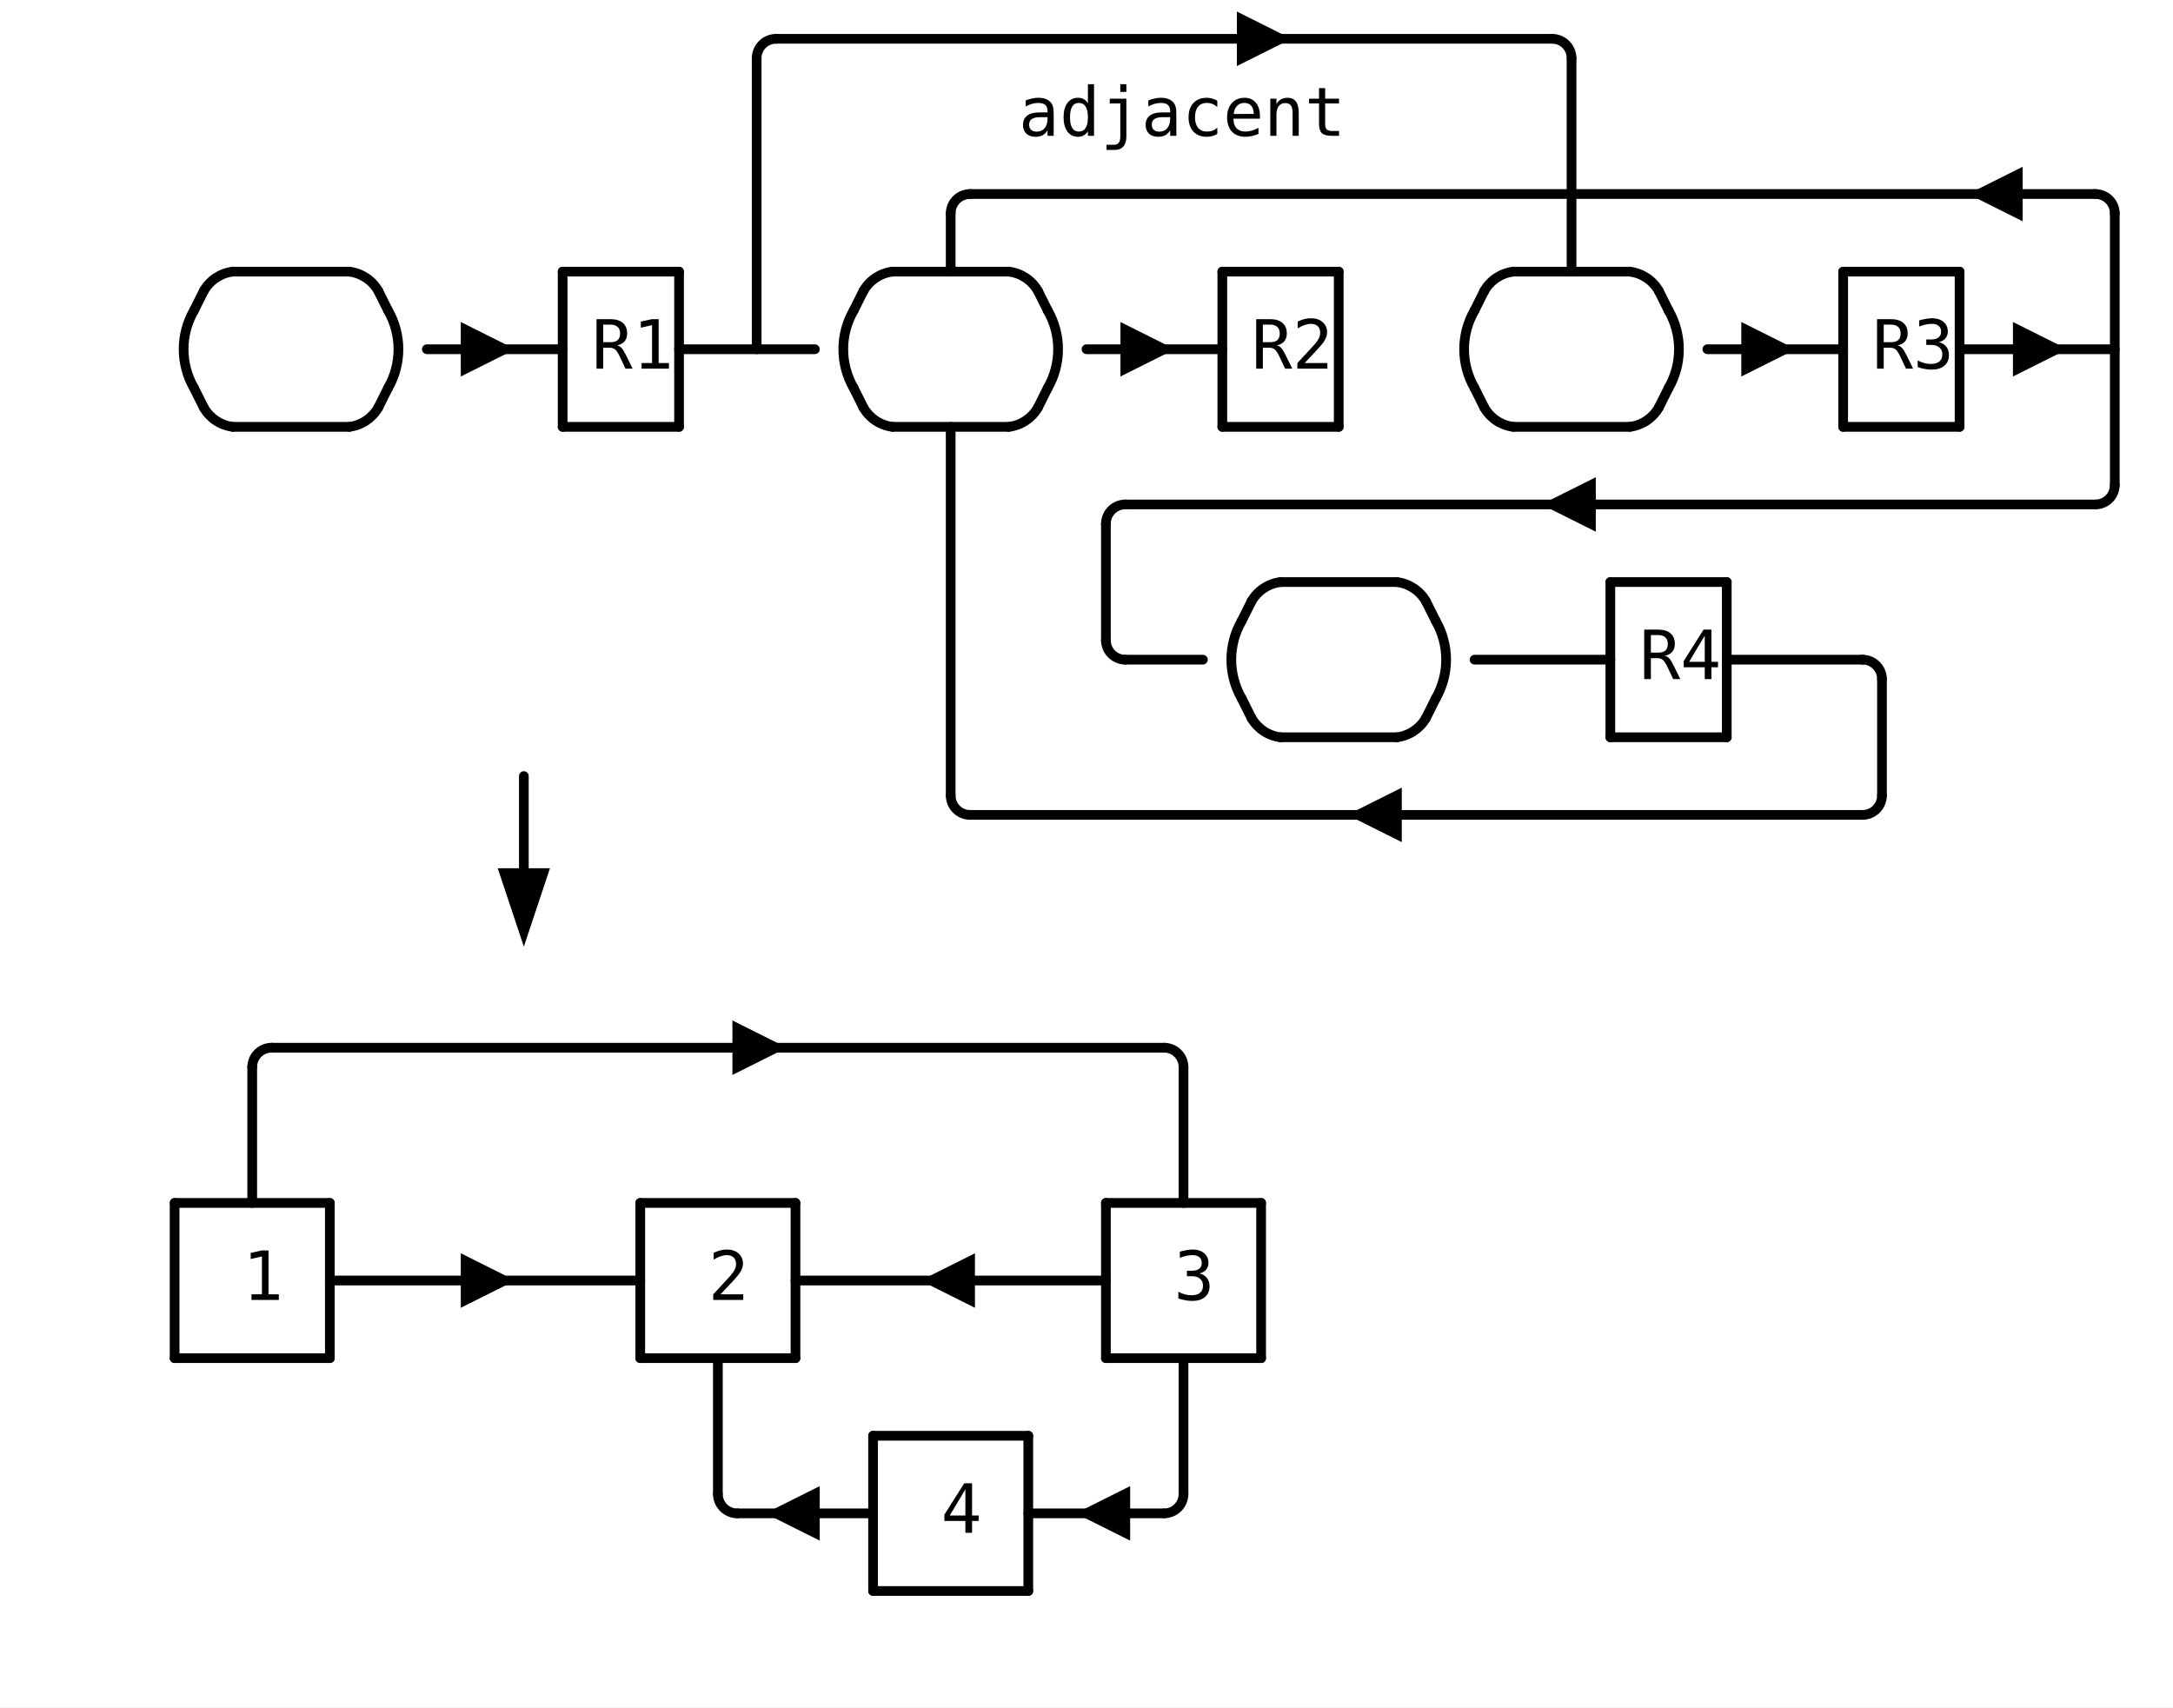
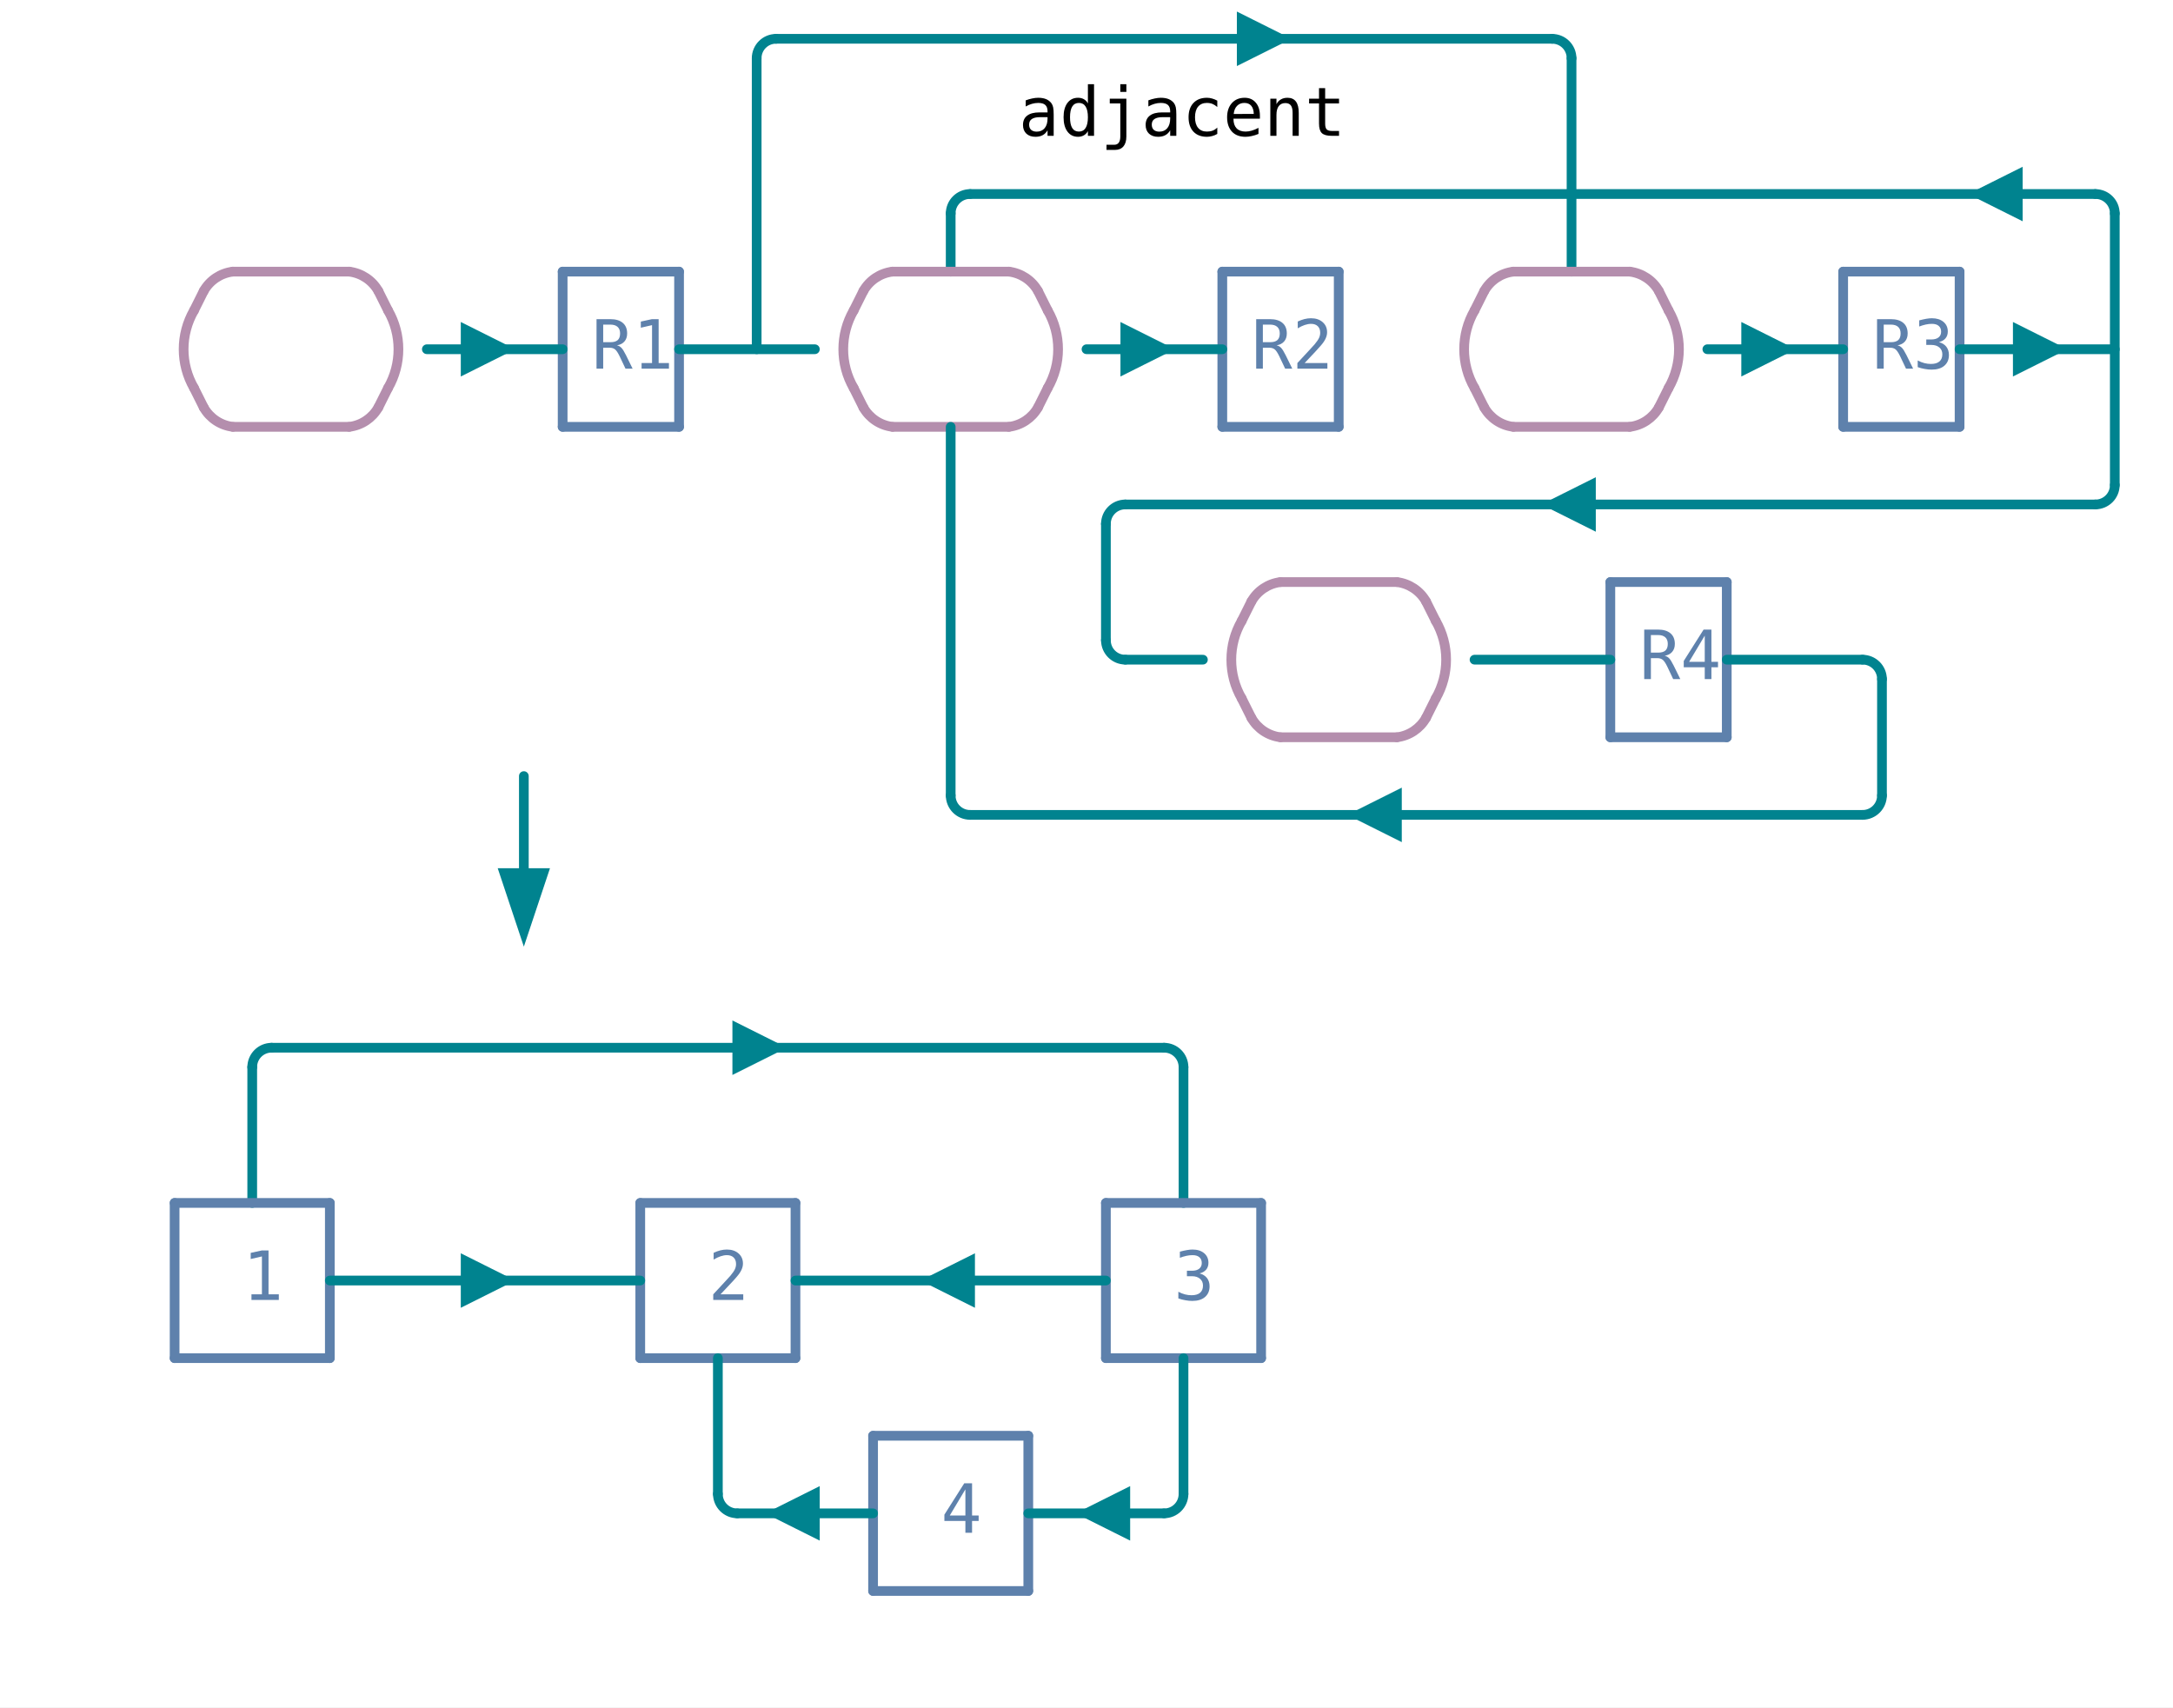
<svg xmlns="http://www.w3.org/2000/svg" width="448" height="352" class="svgbob">
  <style>.svgbob line, .svgbob path, .svgbob circle, .svgbob rect, .svgbob polygon {
  stroke: black;
  stroke-width: 2;
  stroke-opacity: 1;
  fill-opacity: 1;
  stroke-linecap: round;
  stroke-linejoin: miter;
}

.svgbob text {
  white-space: pre;
  fill: black;
  font-family: Iosevka Fixed, monospace;
  font-size: 14px;
}

.svgbob rect.backdrop {
  stroke: none;
  fill: white;
}

.svgbob .broken {
  stroke-dasharray: 8;
}

.svgbob .filled {
  fill: black;
}

.svgbob .bg_filled {
  fill: white;
  stroke-width: 1;
}

.svgbob .nofill {
  fill: white;
}

.svgbob .end_marked_arrow {
  marker-end: url(#arrow);
}

.svgbob .start_marked_arrow {
  marker-start: url(#arrow);
}

.svgbob .end_marked_diamond {
  marker-end: url(#diamond);
}

.svgbob .start_marked_diamond {
  marker-start: url(#diamond);
}

.svgbob .end_marked_circle {
  marker-end: url(#circle);
}

.svgbob .start_marked_circle {
  marker-start: url(#circle);
}

.svgbob .end_marked_open_circle {
  marker-end: url(#open_circle);
}

.svgbob .start_marked_open_circle {
  marker-start: url(#open_circle);
}

.svgbob .end_marked_big_open_circle {
  marker-end: url(#big_open_circle);
}

.svgbob .start_marked_big_open_circle {
  marker-start: url(#big_open_circle);
}

+ 
+ .svgbob text.r { fill: #5e81ac; }
+ 
+ .svgbob text.l { fill: #b48ead; }
+ 
+ .svgbob text.d { fill: #00838f; }
+ 
+ .svgbob text.c { fill: #bf616a; }
+ 
+ .svgbob line.r,
+ .svgbob path.r { stroke: #5e81ac; }
+ 
+ .svgbob line.l,
+ .svgbob path.l { stroke: #b48ead; }
+ 
+ .svgbob line.d,
+ .svgbob path.d { stroke: #00838f; }
+ 
+ .svgbob line.c,
+ .svgbob path.c { stroke: #bf616a; }
+ 
+ .svgbob polygon.d { fill: #00838f; stroke: #00838f; }
+ 
+ .svgbob polygon.c { fill: #bf616a; stroke: #bf616a; }
+ 
+ .svgbob marker#circle .filled { fill: #bf616a; }
</style>
  <defs>
    <marker id="arrow" viewBox="-2 -2 8 8" refX="4" refY="2" markerWidth="7" markerHeight="7" orient="auto-start-reverse">
      <polygon points="0,0 0,4 4,2 0,0" />
    </marker>
    <marker id="diamond" viewBox="-2 -2 8 8" refX="4" refY="2" markerWidth="7" markerHeight="7" orient="auto-start-reverse">
      <polygon points="0,2 2,0 4,2 2,4 0,2" />
    </marker>
    <marker id="circle" viewBox="0 0 8 8" refX="4" refY="4" markerWidth="7" markerHeight="7" orient="auto-start-reverse">
      <circle cx="4" cy="4" r="2" class="filled" />
    </marker>
    <marker id="open_circle" viewBox="0 0 8 8" refX="4" refY="4" markerWidth="7" markerHeight="7" orient="auto-start-reverse">
      <circle cx="4" cy="4" r="2" class="bg_filled" />
    </marker>
    <marker id="big_open_circle" viewBox="0 0 8 8" refX="4" refY="4" markerWidth="7" markerHeight="7" orient="auto-start-reverse">
      <circle cx="4" cy="4" r="3" class="bg_filled" />
    </marker>
  </defs>
  <rect class="backdrop" x="0" y="0" width="448" height="352" />
-   <polygon points="256,4 264,8 256,12" class="filled" />
+   <polygon points="256,4 264,8 256,12" class="filled d" />
  <text x="210" y="28">adjacent</text>
-   <polygon points="416,36 408,40 416,44" class="filled" />
-   <line x1="88" y1="72" x2="96" y2="72" class="solid" />
-   <polygon points="96,68 104,72 96,76" class="filled" />
-   <text x="122" y="76">R1</text>
-   <line x1="224" y1="72" x2="232" y2="72" class="solid" />
-   <polygon points="232,68 240,72 232,76" class="filled" />
-   <text x="258" y="76">R2</text>
-   <line x1="352" y1="72" x2="360" y2="72" class="solid" />
-   <polygon points="360,68 368,72 360,76" class="filled" />
-   <text x="386" y="76">R3</text>
-   <polygon points="416,68 424,72 416,76" class="filled" />
-   <polygon points="328,100 320,104 328,108" class="filled" />
-   <text x="338" y="140">R4</text>
-   <polygon points="288,164 280,168 288,172" class="filled" />
-   <line x1="108" y1="160" x2="108" y2="180" class="solid" />
-   <polygon points="104,180 112,180 108,192" class="filled" />
-   <polygon points="152,212 160,216 152,220" class="filled" />
-   <text x="50" y="268">1</text>
-   <polygon points="96,260 104,264 96,268" class="filled" />
-   <text x="146" y="268">2</text>
-   <polygon points="200,260 192,264 200,268" class="filled" />
-   <text x="242" y="268">3</text>
-   <polygon points="168,308 160,312 168,316" class="filled" />
-   <text x="194" y="316">4</text>
-   <polygon points="232,308 224,312 232,316" class="filled" />
-   <g>
-     <path d="M 160,8 A 4,4 0,0,0 156,12" class="nofill" />
-     <line x1="156" y1="12" x2="156" y2="72" class="solid" />
-     <line x1="160" y1="8" x2="256" y2="8" class="solid" />
-     <line x1="116" y1="56" x2="140" y2="56" class="solid" />
-     <line x1="116" y1="56" x2="116" y2="88" class="solid" />
-     <line x1="140" y1="56" x2="140" y2="88" class="solid" />
-     <line x1="104" y1="72" x2="116" y2="72" class="solid" />
-     <line x1="140" y1="72" x2="168" y2="72" class="solid" />
-     <line x1="116" y1="88" x2="140" y2="88" class="solid" />
-   </g>
-   <g>
-     <line x1="264" y1="8" x2="320" y2="8" class="solid" />
-     <path d="M 320,8 A 4,4 0,0,1 324,12" class="nofill" />
-     <line x1="324" y1="12" x2="324" y2="56" class="solid" />
-     <path d="M 312,56 A 8,8 0,0,0 306,60" class="nofill" />
-     <line x1="306" y1="60" x2="304" y2="64" class="solid" />
-     <line x1="312" y1="56" x2="336" y2="56" class="solid" />
-     <path d="M 336,56 A 8,8 0,0,1 342,60" class="nofill" />
-     <line x1="342" y1="60" x2="344" y2="64" class="solid" />
-     <path d="M 304,64 A 16,16 0,0,0 304,80" class="nofill" />
-     <path d="M 344,64 A 16,16 0,0,1 344,80" class="nofill" />
-     <line x1="304" y1="80" x2="306" y2="84" class="solid" />
-     <path d="M 306,84 A 8,8 0,0,0 312,88" class="nofill" />
-     <line x1="312" y1="88" x2="336" y2="88" class="solid" />
-     <line x1="344" y1="80" x2="342" y2="84" class="solid" />
-     <path d="M 342,84 A 8,8 0,0,1 336,88" class="nofill" />
-   </g>
-   <g>
-     <path d="M 200,40 A 4,4 0,0,0 196,44" class="nofill" />
-     <line x1="196" y1="44" x2="196" y2="56" class="solid" />
-     <line x1="200" y1="40" x2="408" y2="40" class="solid" />
-     <path d="M 184,56 A 8,8 0,0,0 178,60" class="nofill" />
-     <line x1="178" y1="60" x2="176" y2="64" class="solid" />
-     <line x1="184" y1="56" x2="208" y2="56" class="solid" />
-     <path d="M 208,56 A 8,8 0,0,1 214,60" class="nofill" />
-     <line x1="214" y1="60" x2="216" y2="64" class="solid" />
-     <path d="M 176,64 A 16,16 0,0,0 176,80" class="nofill" />
-     <path d="M 216,64 A 16,16 0,0,1 216,80" class="nofill" />
-     <line x1="176" y1="80" x2="178" y2="84" class="solid" />
-     <path d="M 178,84 A 8,8 0,0,0 184,88" class="nofill" />
-     <line x1="184" y1="88" x2="208" y2="88" class="solid" />
-     <line x1="196" y1="88" x2="196" y2="164" class="solid" />
-     <line x1="216" y1="80" x2="214" y2="84" class="solid" />
-     <path d="M 214,84 A 8,8 0,0,1 208,88" class="nofill" />
-     <path d="M 196,164 A 4,4 0,0,0 200,168" class="nofill" />
-     <line x1="200" y1="168" x2="280" y2="168" class="solid" />
-   </g>
-   <g>
-     <line x1="416" y1="40" x2="432" y2="40" class="solid" />
-     <path d="M 432,40 A 4,4 0,0,1 436,44" class="nofill" />
-     <line x1="436" y1="44" x2="436" y2="100" class="solid" />
-     <line x1="424" y1="72" x2="436" y2="72" class="solid" />
-     <line x1="328" y1="104" x2="432" y2="104" class="solid" />
-     <path d="M 436,100 A 4,4 0,0,1 432,104" class="nofill" />
-   </g>
-   <g>
-     <path d="M 48,56 A 8,8 0,0,0 42,60" class="nofill" />
-     <line x1="42" y1="60" x2="40" y2="64" class="solid" />
-     <line x1="48" y1="56" x2="72" y2="56" class="solid" />
-     <path d="M 72,56 A 8,8 0,0,1 78,60" class="nofill" />
-     <line x1="78" y1="60" x2="80" y2="64" class="solid" />
-     <path d="M 40,64 A 16,16 0,0,0 40,80" class="nofill" />
-     <path d="M 80,64 A 16,16 0,0,1 80,80" class="nofill" />
-     <line x1="40" y1="80" x2="42" y2="84" class="solid" />
-     <path d="M 42,84 A 8,8 0,0,0 48,88" class="nofill" />
-     <line x1="48" y1="88" x2="72" y2="88" class="solid" />
-     <line x1="80" y1="80" x2="78" y2="84" class="solid" />
-     <path d="M 78,84 A 8,8 0,0,1 72,88" class="nofill" />
-   </g>
-   <g>
-     <line x1="252" y1="56" x2="276" y2="56" class="solid" />
-     <line x1="252" y1="56" x2="252" y2="88" class="solid" />
-     <line x1="276" y1="56" x2="276" y2="88" class="solid" />
-     <line x1="240" y1="72" x2="252" y2="72" class="solid" />
-     <line x1="252" y1="88" x2="276" y2="88" class="solid" />
-   </g>
-   <g>
-     <line x1="380" y1="56" x2="404" y2="56" class="solid" />
-     <line x1="380" y1="56" x2="380" y2="88" class="solid" />
-     <line x1="404" y1="56" x2="404" y2="88" class="solid" />
-     <line x1="368" y1="72" x2="380" y2="72" class="solid" />
-     <line x1="404" y1="72" x2="416" y2="72" class="solid" />
-     <line x1="380" y1="88" x2="404" y2="88" class="solid" />
-   </g>
-   <g>
-     <path d="M 232,104 A 4,4 0,0,0 228,108" class="nofill" />
-     <line x1="228" y1="108" x2="228" y2="132" class="solid" />
-     <line x1="232" y1="104" x2="320" y2="104" class="solid" />
-     <path d="M 228,132 A 4,4 0,0,0 232,136" class="nofill" />
-     <line x1="232" y1="136" x2="248" y2="136" class="solid" />
-   </g>
-   <g>
-     <path d="M 264,120 A 8,8 0,0,0 258,124" class="nofill" />
-     <line x1="258" y1="124" x2="256" y2="128" class="solid" />
-     <line x1="264" y1="120" x2="288" y2="120" class="solid" />
-     <path d="M 288,120 A 8,8 0,0,1 294,124" class="nofill" />
-     <line x1="294" y1="124" x2="296" y2="128" class="solid" />
-     <path d="M 256,128 A 16,16 0,0,0 256,144" class="nofill" />
-     <path d="M 296,128 A 16,16 0,0,1 296,144" class="nofill" />
-     <line x1="256" y1="144" x2="258" y2="148" class="solid" />
-     <path d="M 258,148 A 8,8 0,0,0 264,152" class="nofill" />
-     <line x1="264" y1="152" x2="288" y2="152" class="solid" />
-     <line x1="296" y1="144" x2="294" y2="148" class="solid" />
-     <path d="M 294,148 A 8,8 0,0,1 288,152" class="nofill" />
-   </g>
-   <g>
-     <line x1="332" y1="120" x2="356" y2="120" class="solid" />
-     <line x1="332" y1="120" x2="332" y2="152" class="solid" />
-     <line x1="356" y1="120" x2="356" y2="152" class="solid" />
-     <line x1="304" y1="136" x2="332" y2="136" class="solid" />
-     <line x1="356" y1="136" x2="384" y2="136" class="solid" />
-     <path d="M 384,136 A 4,4 0,0,1 388,140" class="nofill" />
-     <line x1="388" y1="140" x2="388" y2="164" class="solid" />
-     <line x1="332" y1="152" x2="356" y2="152" class="solid" />
-     <line x1="288" y1="168" x2="384" y2="168" class="solid" />
-     <path d="M 388,164 A 4,4 0,0,1 384,168" class="nofill" />
-   </g>
-   <g>
-     <path d="M 56,216 A 4,4 0,0,0 52,220" class="nofill" />
-     <line x1="52" y1="220" x2="52" y2="248" class="solid" />
-     <line x1="56" y1="216" x2="152" y2="216" class="solid" />
-     <line x1="36" y1="248" x2="68" y2="248" class="solid" />
-     <line x1="36" y1="248" x2="36" y2="280" class="solid" />
-     <line x1="68" y1="248" x2="68" y2="280" class="solid" />
-     <line x1="68" y1="264" x2="96" y2="264" class="solid" />
-     <line x1="36" y1="280" x2="68" y2="280" class="solid" />
-   </g>
-   <g>
-     <line x1="160" y1="216" x2="240" y2="216" class="solid" />
-     <path d="M 240,216 A 4,4 0,0,1 244,220" class="nofill" />
-     <line x1="244" y1="220" x2="244" y2="248" class="solid" />
-     <line x1="228" y1="248" x2="260" y2="248" class="solid" />
-     <line x1="228" y1="248" x2="228" y2="280" class="solid" />
-     <line x1="260" y1="248" x2="260" y2="280" class="solid" />
-     <line x1="200" y1="264" x2="228" y2="264" class="solid" />
-     <line x1="228" y1="280" x2="260" y2="280" class="solid" />
-     <line x1="244" y1="280" x2="244" y2="308" class="solid" />
-     <line x1="232" y1="312" x2="240" y2="312" class="solid" />
-     <path d="M 244,308 A 4,4 0,0,1 240,312" class="nofill" />
-   </g>
-   <g>
-     <line x1="132" y1="248" x2="164" y2="248" class="solid" />
-     <line x1="132" y1="248" x2="132" y2="280" class="solid" />
-     <line x1="164" y1="248" x2="164" y2="280" class="solid" />
-     <line x1="104" y1="264" x2="132" y2="264" class="solid" />
-     <line x1="164" y1="264" x2="192" y2="264" class="solid" />
-     <line x1="132" y1="280" x2="164" y2="280" class="solid" />
-     <line x1="148" y1="280" x2="148" y2="308" class="solid" />
-     <path d="M 148,308 A 4,4 0,0,0 152,312" class="nofill" />
-     <line x1="152" y1="312" x2="160" y2="312" class="solid" />
-   </g>
-   <g>
-     <line x1="180" y1="296" x2="212" y2="296" class="solid" />
-     <line x1="180" y1="296" x2="180" y2="328" class="solid" />
-     <line x1="212" y1="296" x2="212" y2="328" class="solid" />
-     <line x1="168" y1="312" x2="180" y2="312" class="solid" />
-     <line x1="212" y1="312" x2="224" y2="312" class="solid" />
-     <line x1="180" y1="328" x2="212" y2="328" class="solid" />
+   <polygon points="416,36 408,40 416,44" class="filled d" />
+   <line x1="88" y1="72" x2="96" y2="72" class="solid d" />
+   <polygon points="96,68 104,72 96,76" class="filled d" />
+   <text x="122" y="76" class="r">R1</text>
+   <line x1="224" y1="72" x2="232" y2="72" class="solid d" />
+   <polygon points="232,68 240,72 232,76" class="filled d" />
+   <text x="258" y="76" class="r">R2</text>
+   <line x1="352" y1="72" x2="360" y2="72" class="solid d" />
+   <polygon points="360,68 368,72 360,76" class="filled d" />
+   <text x="386" y="76" class="r">R3</text>
+   <polygon points="416,68 424,72 416,76" class="filled d" />
+   <polygon points="328,100 320,104 328,108" class="filled d" />
+   <text x="338" y="140" class="r">R4</text>
+   <polygon points="288,164 280,168 288,172" class="filled d" />
+   <line x1="108" y1="160" x2="108" y2="180" class="solid d" />
+   <polygon points="104,180 112,180 108,192" class="filled d" />
+   <polygon points="152,212 160,216 152,220" class="filled d" />
+   <text x="50" y="268" class="r">1</text>
+   <polygon points="96,260 104,264 96,268" class="filled d" />
+   <text x="146" y="268" class="r">2</text>
+   <polygon points="200,260 192,264 200,268" class="filled d" />
+   <text x="242" y="268" class="r">3</text>
+   <polygon points="168,308 160,312 168,316" class="filled d" />
+   <text x="194" y="316" class="r">4</text>
+   <polygon points="232,308 224,312 232,316" class="filled d" />
+   <g>
+     <path d="M 160,8 A 4,4 0,0,0 156,12" class="nofill d" />
+     <line x1="156" y1="12" x2="156" y2="72" class="solid d" />
+     <line x1="160" y1="8" x2="256" y2="8" class="solid d" />
+     <line x1="116" y1="56" x2="140" y2="56" class="solid r" />
+     <line x1="116" y1="56" x2="116" y2="88" class="solid r" />
+     <line x1="140" y1="56" x2="140" y2="88" class="solid r" />
+     <line x1="104" y1="72" x2="116" y2="72" class="solid d" />
+     <line x1="140" y1="72" x2="168" y2="72" class="solid d" />
+     <line x1="116" y1="88" x2="140" y2="88" class="solid r" />
+   </g>
+   <g>
+     <line x1="264" y1="8" x2="320" y2="8" class="solid d" />
+     <path d="M 320,8 A 4,4 0,0,1 324,12" class="nofill d" />
+     <line x1="324" y1="12" x2="324" y2="56" class="solid d" />
+     <path d="M 312,56 A 8,8 0,0,0 306,60" class="nofill l" />
+     <line x1="306" y1="60" x2="304" y2="64" class="solid l" />
+     <line x1="312" y1="56" x2="336" y2="56" class="solid l" />
+     <path d="M 336,56 A 8,8 0,0,1 342,60" class="nofill l" />
+     <line x1="342" y1="60" x2="344" y2="64" class="solid l" />
+     <path d="M 304,64 A 16,16 0,0,0 304,80" class="nofill l" />
+     <path d="M 344,64 A 16,16 0,0,1 344,80" class="nofill l" />
+     <line x1="304" y1="80" x2="306" y2="84" class="solid l" />
+     <path d="M 306,84 A 8,8 0,0,0 312,88" class="nofill l" />
+     <line x1="312" y1="88" x2="336" y2="88" class="solid l" />
+     <line x1="344" y1="80" x2="342" y2="84" class="solid l" />
+     <path d="M 342,84 A 8,8 0,0,1 336,88" class="nofill l" />
+   </g>
+   <g>
+     <path d="M 200,40 A 4,4 0,0,0 196,44" class="nofill d" />
+     <line x1="196" y1="44" x2="196" y2="56" class="solid d" />
+     <line x1="200" y1="40" x2="408" y2="40" class="solid d" />
+     <path d="M 184,56 A 8,8 0,0,0 178,60" class="nofill l" />
+     <line x1="178" y1="60" x2="176" y2="64" class="solid l" />
+     <line x1="184" y1="56" x2="208" y2="56" class="solid l" />
+     <path d="M 208,56 A 8,8 0,0,1 214,60" class="nofill l" />
+     <line x1="214" y1="60" x2="216" y2="64" class="solid l" />
+     <path d="M 176,64 A 16,16 0,0,0 176,80" class="nofill l" />
+     <path d="M 216,64 A 16,16 0,0,1 216,80" class="nofill l" />
+     <line x1="176" y1="80" x2="178" y2="84" class="solid l" />
+     <path d="M 178,84 A 8,8 0,0,0 184,88" class="nofill l" />
+     <line x1="184" y1="88" x2="208" y2="88" class="solid l" />
+     <line x1="196" y1="88" x2="196" y2="164" class="solid d" />
+     <line x1="216" y1="80" x2="214" y2="84" class="solid l" />
+     <path d="M 214,84 A 8,8 0,0,1 208,88" class="nofill l" />
+     <path d="M 196,164 A 4,4 0,0,0 200,168" class="nofill d" />
+     <line x1="200" y1="168" x2="280" y2="168" class="solid d" />
+   </g>
+   <g>
+     <line x1="416" y1="40" x2="432" y2="40" class="solid d" />
+     <path d="M 432,40 A 4,4 0,0,1 436,44" class="nofill d" />
+     <line x1="436" y1="44" x2="436" y2="100" class="solid d" />
+     <line x1="424" y1="72" x2="436" y2="72" class="solid d" />
+     <line x1="328" y1="104" x2="432" y2="104" class="solid d" />
+     <path d="M 436,100 A 4,4 0,0,1 432,104" class="nofill d" />
+   </g>
+   <g>
+     <path d="M 48,56 A 8,8 0,0,0 42,60" class="nofill l" />
+     <line x1="42" y1="60" x2="40" y2="64" class="solid l" />
+     <line x1="48" y1="56" x2="72" y2="56" class="solid l" />
+     <path d="M 72,56 A 8,8 0,0,1 78,60" class="nofill l" />
+     <line x1="78" y1="60" x2="80" y2="64" class="solid l" />
+     <path d="M 40,64 A 16,16 0,0,0 40,80" class="nofill l" />
+     <path d="M 80,64 A 16,16 0,0,1 80,80" class="nofill l" />
+     <line x1="40" y1="80" x2="42" y2="84" class="solid l" />
+     <path d="M 42,84 A 8,8 0,0,0 48,88" class="nofill l" />
+     <line x1="48" y1="88" x2="72" y2="88" class="solid l" />
+     <line x1="80" y1="80" x2="78" y2="84" class="solid l" />
+     <path d="M 78,84 A 8,8 0,0,1 72,88" class="nofill l" />
+   </g>
+   <g>
+     <line x1="252" y1="56" x2="276" y2="56" class="solid r" />
+     <line x1="252" y1="56" x2="252" y2="88" class="solid r" />
+     <line x1="276" y1="56" x2="276" y2="88" class="solid r" />
+     <line x1="240" y1="72" x2="252" y2="72" class="solid d" />
+     <line x1="252" y1="88" x2="276" y2="88" class="solid r" />
+   </g>
+   <g>
+     <line x1="380" y1="56" x2="404" y2="56" class="solid r" />
+     <line x1="380" y1="56" x2="380" y2="88" class="solid r" />
+     <line x1="404" y1="56" x2="404" y2="88" class="solid r" />
+     <line x1="368" y1="72" x2="380" y2="72" class="solid d" />
+     <line x1="404" y1="72" x2="416" y2="72" class="solid d" />
+     <line x1="380" y1="88" x2="404" y2="88" class="solid r" />
+   </g>
+   <g>
+     <path d="M 232,104 A 4,4 0,0,0 228,108" class="nofill d" />
+     <line x1="228" y1="108" x2="228" y2="132" class="solid d" />
+     <line x1="232" y1="104" x2="320" y2="104" class="solid d" />
+     <path d="M 228,132 A 4,4 0,0,0 232,136" class="nofill d" />
+     <line x1="232" y1="136" x2="248" y2="136" class="solid d" />
+   </g>
+   <g>
+     <path d="M 264,120 A 8,8 0,0,0 258,124" class="nofill l" />
+     <line x1="258" y1="124" x2="256" y2="128" class="solid l" />
+     <line x1="264" y1="120" x2="288" y2="120" class="solid l" />
+     <path d="M 288,120 A 8,8 0,0,1 294,124" class="nofill l" />
+     <line x1="294" y1="124" x2="296" y2="128" class="solid l" />
+     <path d="M 256,128 A 16,16 0,0,0 256,144" class="nofill l" />
+     <path d="M 296,128 A 16,16 0,0,1 296,144" class="nofill l" />
+     <line x1="256" y1="144" x2="258" y2="148" class="solid l" />
+     <path d="M 258,148 A 8,8 0,0,0 264,152" class="nofill l" />
+     <line x1="264" y1="152" x2="288" y2="152" class="solid l" />
+     <line x1="296" y1="144" x2="294" y2="148" class="solid l" />
+     <path d="M 294,148 A 8,8 0,0,1 288,152" class="nofill l" />
+   </g>
+   <g>
+     <line x1="332" y1="120" x2="356" y2="120" class="solid r" />
+     <line x1="332" y1="120" x2="332" y2="152" class="solid r" />
+     <line x1="356" y1="120" x2="356" y2="152" class="solid r" />
+     <line x1="304" y1="136" x2="332" y2="136" class="solid d" />
+     <line x1="356" y1="136" x2="384" y2="136" class="solid d" />
+     <path d="M 384,136 A 4,4 0,0,1 388,140" class="nofill d" />
+     <line x1="388" y1="140" x2="388" y2="164" class="solid d" />
+     <line x1="332" y1="152" x2="356" y2="152" class="solid r" />
+     <line x1="288" y1="168" x2="384" y2="168" class="solid d" />
+     <path d="M 388,164 A 4,4 0,0,1 384,168" class="nofill d" />
+   </g>
+   <g>
+     <path d="M 56,216 A 4,4 0,0,0 52,220" class="nofill d" />
+     <line x1="52" y1="220" x2="52" y2="248" class="solid d" />
+     <line x1="56" y1="216" x2="152" y2="216" class="solid d" />
+     <line x1="36" y1="248" x2="68" y2="248" class="solid r" />
+     <line x1="36" y1="248" x2="36" y2="280" class="solid r" />
+     <line x1="68" y1="248" x2="68" y2="280" class="solid r" />
+     <line x1="68" y1="264" x2="96" y2="264" class="solid d" />
+     <line x1="36" y1="280" x2="68" y2="280" class="solid r" />
+   </g>
+   <g>
+     <line x1="160" y1="216" x2="240" y2="216" class="solid d" />
+     <path d="M 240,216 A 4,4 0,0,1 244,220" class="nofill d" />
+     <line x1="244" y1="220" x2="244" y2="248" class="solid d" />
+     <line x1="228" y1="248" x2="260" y2="248" class="solid r" />
+     <line x1="228" y1="248" x2="228" y2="280" class="solid r" />
+     <line x1="260" y1="248" x2="260" y2="280" class="solid r" />
+     <line x1="200" y1="264" x2="228" y2="264" class="solid d" />
+     <line x1="228" y1="280" x2="260" y2="280" class="solid r" />
+     <line x1="244" y1="280" x2="244" y2="308" class="solid d" />
+     <line x1="232" y1="312" x2="240" y2="312" class="solid d" />
+     <path d="M 244,308 A 4,4 0,0,1 240,312" class="nofill d" />
+   </g>
+   <g>
+     <line x1="132" y1="248" x2="164" y2="248" class="solid r" />
+     <line x1="132" y1="248" x2="132" y2="280" class="solid r" />
+     <line x1="164" y1="248" x2="164" y2="280" class="solid r" />
+     <line x1="104" y1="264" x2="132" y2="264" class="solid d" />
+     <line x1="164" y1="264" x2="192" y2="264" class="solid d" />
+     <line x1="132" y1="280" x2="164" y2="280" class="solid r" />
+     <line x1="148" y1="280" x2="148" y2="308" class="solid d" />
+     <path d="M 148,308 A 4,4 0,0,0 152,312" class="nofill d" />
+     <line x1="152" y1="312" x2="160" y2="312" class="solid d" />
+   </g>
+   <g>
+     <line x1="180" y1="296" x2="212" y2="296" class="solid r" />
+     <line x1="180" y1="296" x2="180" y2="328" class="solid r" />
+     <line x1="212" y1="296" x2="212" y2="328" class="solid r" />
+     <line x1="168" y1="312" x2="180" y2="312" class="solid d" />
+     <line x1="212" y1="312" x2="224" y2="312" class="solid d" />
+     <line x1="180" y1="328" x2="212" y2="328" class="solid r" />
  </g>
</svg>
